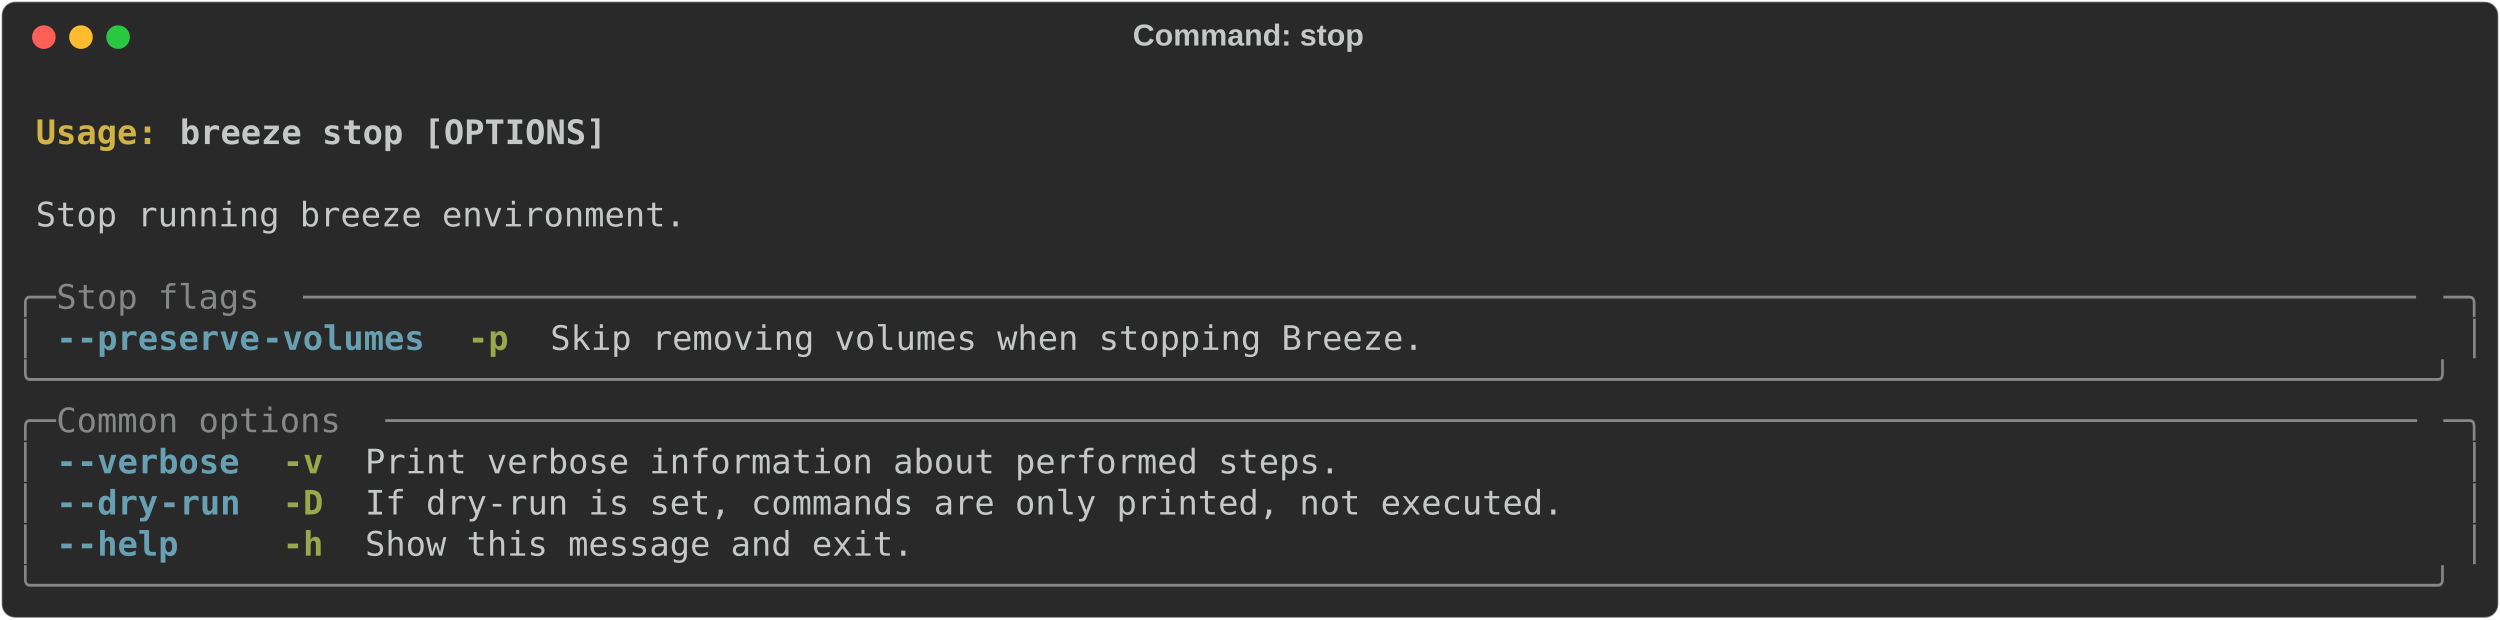
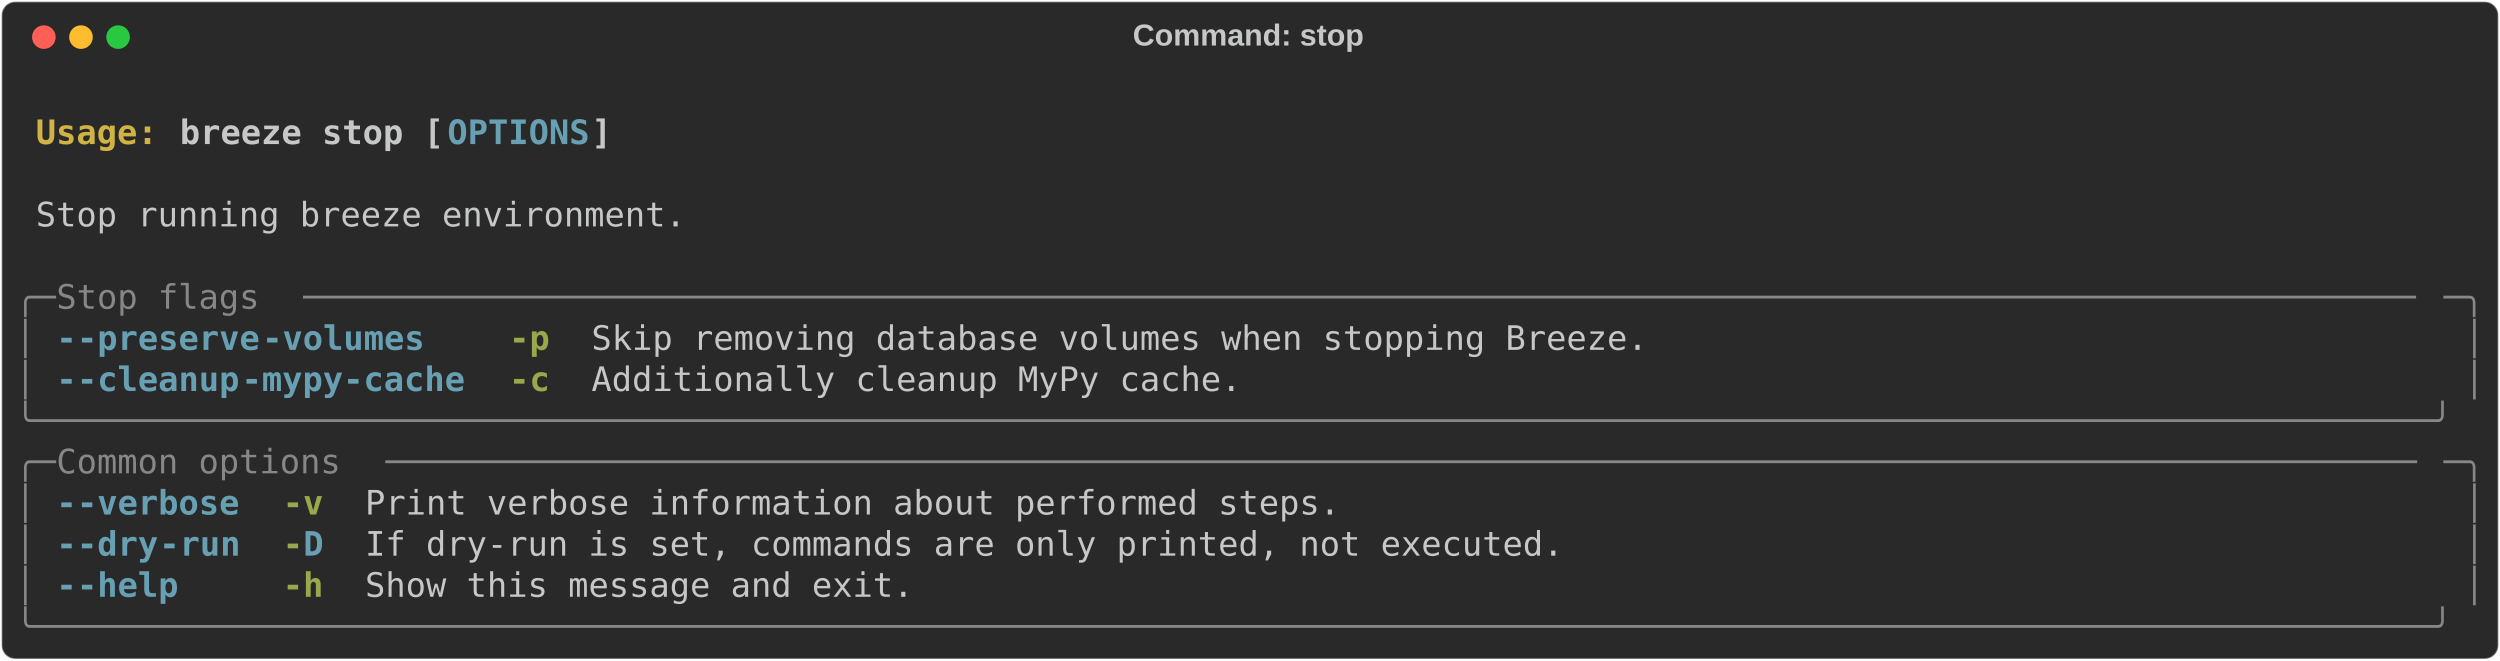
- <svg xmlns="http://www.w3.org/2000/svg" class="rich-terminal" viewBox="0 0 1482 367.2">
+ <svg xmlns="http://www.w3.org/2000/svg" class="rich-terminal" viewBox="0 0 1482 391.6">
  <style>

    @font-face {
        font-family: "Fira Code";
        src: local("FiraCode-Regular"),
                url("https://cdnjs.cloudflare.com/ajax/libs/firacode/6.2.0/woff2/FiraCode-Regular.woff2") format("woff2"),
                url("https://cdnjs.cloudflare.com/ajax/libs/firacode/6.2.0/woff/FiraCode-Regular.woff") format("woff");
        font-style: normal;
        font-weight: 400;
    }
    @font-face {
        font-family: "Fira Code";
        src: local("FiraCode-Bold"),
                url("https://cdnjs.cloudflare.com/ajax/libs/firacode/6.2.0/woff2/FiraCode-Bold.woff2") format("woff2"),
                url("https://cdnjs.cloudflare.com/ajax/libs/firacode/6.2.0/woff/FiraCode-Bold.woff") format("woff");
        font-style: bold;
        font-weight: 700;
    }

    .breeze-stop-matrix {
        font-family: Fira Code, monospace;
        font-size: 20px;
        line-height: 24.4px;
        font-variant-east-asian: full-width;
    }

    .breeze-stop-title {
        font-size: 18px;
        font-weight: bold;
        font-family: arial;
    }

    .breeze-stop-r1 { fill: #c5c8c6;font-weight: bold }
.breeze-stop-r2 { fill: #c5c8c6 }
.breeze-stop-r3 { fill: #d0b344;font-weight: bold }
- .breeze-stop-r4 { fill: #868887 }
- .breeze-stop-r5 { fill: #68a0b3;font-weight: bold }
+ .breeze-stop-r4 { fill: #68a0b3;font-weight: bold }
+ .breeze-stop-r5 { fill: #868887 }
.breeze-stop-r6 { fill: #98a84b;font-weight: bold }
    </style>
  <defs>
    <clipPath id="breeze-stop-clip-terminal">
-       <rect x="0" y="0" width="1463.0" height="316.2" />
+       <rect x="0" y="0" width="1463.0" height="340.6" />
    </clipPath>
    <clipPath id="breeze-stop-line-0">
      <rect x="0" y="1.5" width="1464" height="24.65" />
    </clipPath>
    <clipPath id="breeze-stop-line-1">
      <rect x="0" y="25.9" width="1464" height="24.65" />
    </clipPath>
    <clipPath id="breeze-stop-line-2">
      <rect x="0" y="50.3" width="1464" height="24.65" />
    </clipPath>
    <clipPath id="breeze-stop-line-3">
      <rect x="0" y="74.7" width="1464" height="24.65" />
    </clipPath>
    <clipPath id="breeze-stop-line-4">
      <rect x="0" y="99.1" width="1464" height="24.65" />
    </clipPath>
    <clipPath id="breeze-stop-line-5">
      <rect x="0" y="123.5" width="1464" height="24.65" />
    </clipPath>
    <clipPath id="breeze-stop-line-6">
      <rect x="0" y="147.9" width="1464" height="24.65" />
    </clipPath>
    <clipPath id="breeze-stop-line-7">
      <rect x="0" y="172.3" width="1464" height="24.65" />
    </clipPath>
    <clipPath id="breeze-stop-line-8">
      <rect x="0" y="196.7" width="1464" height="24.65" />
    </clipPath>
    <clipPath id="breeze-stop-line-9">
      <rect x="0" y="221.1" width="1464" height="24.65" />
    </clipPath>
    <clipPath id="breeze-stop-line-10">
      <rect x="0" y="245.5" width="1464" height="24.65" />
    </clipPath>
    <clipPath id="breeze-stop-line-11">
      <rect x="0" y="269.9" width="1464" height="24.65" />
    </clipPath>
+     <clipPath id="breeze-stop-line-12">
+       <rect x="0" y="294.3" width="1464" height="24.65" />
+     </clipPath>
  </defs>
-   <rect fill="#292929" stroke="rgba(255,255,255,0.35)" stroke-width="1" x="1" y="1" width="1480" height="365.2" rx="8" />
+   <rect fill="#292929" stroke="rgba(255,255,255,0.35)" stroke-width="1" x="1" y="1" width="1480" height="389.6" rx="8" />
  <text class="breeze-stop-title" fill="#c5c8c6" text-anchor="middle" x="740" y="27">Command: stop</text>
  <g transform="translate(26,22)">
    <circle cx="0" cy="0" r="7" fill="#ff5f57" />
    <circle cx="22" cy="0" r="7" fill="#febc2e" />
    <circle cx="44" cy="0" r="7" fill="#28c840" />
  </g>
  <g transform="translate(9, 41)" clip-path="url(#breeze-stop-clip-terminal)">
    <g class="breeze-stop-matrix">
      <text class="breeze-stop-r2" x="1464" y="20" textLength="12.2" clip-path="url(#breeze-stop-line-0)">
</text>
      <text class="breeze-stop-r3" x="12.2" y="44.4" textLength="85.4" clip-path="url(#breeze-stop-line-1)">Usage: </text>
-       <text class="breeze-stop-r1" x="97.6" y="44.4" textLength="256.2" clip-path="url(#breeze-stop-line-1)">breeze stop [OPTIONS]</text>
+       <text class="breeze-stop-r1" x="97.6" y="44.4" textLength="158.6" clip-path="url(#breeze-stop-line-1)">breeze stop [</text>
+       <text class="breeze-stop-r4" x="256.2" y="44.4" textLength="85.4" clip-path="url(#breeze-stop-line-1)">OPTIONS</text>
+       <text class="breeze-stop-r1" x="341.6" y="44.4" textLength="12.2" clip-path="url(#breeze-stop-line-1)">]</text>
      <text class="breeze-stop-r2" x="1464" y="44.4" textLength="12.2" clip-path="url(#breeze-stop-line-1)">
</text>
      <text class="breeze-stop-r2" x="1464" y="68.8" textLength="12.2" clip-path="url(#breeze-stop-line-2)">
</text>
      <text class="breeze-stop-r2" x="12.2" y="93.2" textLength="390.4" clip-path="url(#breeze-stop-line-3)">Stop running breeze environment.</text>
      <text class="breeze-stop-r2" x="1464" y="93.2" textLength="12.2" clip-path="url(#breeze-stop-line-3)">
</text>
      <text class="breeze-stop-r2" x="1464" y="117.6" textLength="12.2" clip-path="url(#breeze-stop-line-4)">
</text>
-       <text class="breeze-stop-r4" x="0" y="142" textLength="24.4" clip-path="url(#breeze-stop-line-5)">╭─</text>
-       <text class="breeze-stop-r4" x="24.4" y="142" textLength="146.4" clip-path="url(#breeze-stop-line-5)"> Stop flags </text>
-       <text class="breeze-stop-r4" x="170.8" y="142" textLength="1268.8" clip-path="url(#breeze-stop-line-5)">────────────────────────────────────────────────────────────────────────────────────────────────────────</text>
-       <text class="breeze-stop-r4" x="1439.6" y="142" textLength="24.4" clip-path="url(#breeze-stop-line-5)">─╮</text>
+       <text class="breeze-stop-r5" x="0" y="142" textLength="24.4" clip-path="url(#breeze-stop-line-5)">╭─</text>
+       <text class="breeze-stop-r5" x="24.4" y="142" textLength="146.4" clip-path="url(#breeze-stop-line-5)"> Stop flags </text>
+       <text class="breeze-stop-r5" x="170.8" y="142" textLength="1268.8" clip-path="url(#breeze-stop-line-5)">────────────────────────────────────────────────────────────────────────────────────────────────────────</text>
+       <text class="breeze-stop-r5" x="1439.6" y="142" textLength="24.4" clip-path="url(#breeze-stop-line-5)">─╮</text>
      <text class="breeze-stop-r2" x="1464" y="142" textLength="12.2" clip-path="url(#breeze-stop-line-5)">
</text>
-       <text class="breeze-stop-r4" x="0" y="166.4" textLength="12.2" clip-path="url(#breeze-stop-line-6)">│</text>
-       <text class="breeze-stop-r5" x="24.4" y="166.4" textLength="12.2" clip-path="url(#breeze-stop-line-6)">-</text>
-       <text class="breeze-stop-r5" x="36.6" y="166.4" textLength="109.8" clip-path="url(#breeze-stop-line-6)">-preserve</text>
-       <text class="breeze-stop-r5" x="146.4" y="166.4" textLength="97.6" clip-path="url(#breeze-stop-line-6)">-volumes</text>
-       <text class="breeze-stop-r6" x="268.4" y="166.4" textLength="24.4" clip-path="url(#breeze-stop-line-6)">-p</text>
-       <text class="breeze-stop-r2" x="317.2" y="166.4" textLength="524.6" clip-path="url(#breeze-stop-line-6)">Skip removing volumes when stopping Breeze.</text>
-       <text class="breeze-stop-r4" x="1451.8" y="166.4" textLength="12.2" clip-path="url(#breeze-stop-line-6)">│</text>
+       <text class="breeze-stop-r5" x="0" y="166.4" textLength="12.2" clip-path="url(#breeze-stop-line-6)">│</text>
+       <text class="breeze-stop-r4" x="24.4" y="166.4" textLength="12.2" clip-path="url(#breeze-stop-line-6)">-</text>
+       <text class="breeze-stop-r4" x="36.6" y="166.4" textLength="109.8" clip-path="url(#breeze-stop-line-6)">-preserve</text>
+       <text class="breeze-stop-r4" x="146.4" y="166.4" textLength="97.6" clip-path="url(#breeze-stop-line-6)">-volumes</text>
+       <text class="breeze-stop-r6" x="292.8" y="166.4" textLength="24.4" clip-path="url(#breeze-stop-line-6)">-p</text>
+       <text class="breeze-stop-r2" x="341.6" y="166.4" textLength="634.4" clip-path="url(#breeze-stop-line-6)">Skip removing database volumes when stopping Breeze.</text>
+       <text class="breeze-stop-r5" x="1451.8" y="166.4" textLength="12.2" clip-path="url(#breeze-stop-line-6)">│</text>
      <text class="breeze-stop-r2" x="1464" y="166.4" textLength="12.2" clip-path="url(#breeze-stop-line-6)">
</text>
-       <text class="breeze-stop-r4" x="0" y="190.8" textLength="1464" clip-path="url(#breeze-stop-line-7)">╰──────────────────────────────────────────────────────────────────────────────────────────────────────────────────────╯</text>
+       <text class="breeze-stop-r5" x="0" y="190.8" textLength="12.2" clip-path="url(#breeze-stop-line-7)">│</text>
+       <text class="breeze-stop-r4" x="24.4" y="190.8" textLength="12.2" clip-path="url(#breeze-stop-line-7)">-</text>
+       <text class="breeze-stop-r4" x="36.6" y="190.8" textLength="97.6" clip-path="url(#breeze-stop-line-7)">-cleanup</text>
+       <text class="breeze-stop-r4" x="134.2" y="190.8" textLength="134.2" clip-path="url(#breeze-stop-line-7)">-mypy-cache</text>
+       <text class="breeze-stop-r6" x="292.8" y="190.8" textLength="24.4" clip-path="url(#breeze-stop-line-7)">-c</text>
+       <text class="breeze-stop-r2" x="341.6" y="190.8" textLength="390.4" clip-path="url(#breeze-stop-line-7)">Additionally cleanup MyPy cache.</text>
+       <text class="breeze-stop-r5" x="1451.8" y="190.8" textLength="12.2" clip-path="url(#breeze-stop-line-7)">│</text>
      <text class="breeze-stop-r2" x="1464" y="190.8" textLength="12.2" clip-path="url(#breeze-stop-line-7)">
</text>
-       <text class="breeze-stop-r4" x="0" y="215.2" textLength="24.4" clip-path="url(#breeze-stop-line-8)">╭─</text>
-       <text class="breeze-stop-r4" x="24.4" y="215.2" textLength="195.2" clip-path="url(#breeze-stop-line-8)"> Common options </text>
-       <text class="breeze-stop-r4" x="219.6" y="215.2" textLength="1220" clip-path="url(#breeze-stop-line-8)">────────────────────────────────────────────────────────────────────────────────────────────────────</text>
-       <text class="breeze-stop-r4" x="1439.6" y="215.2" textLength="24.4" clip-path="url(#breeze-stop-line-8)">─╮</text>
+       <text class="breeze-stop-r5" x="0" y="215.2" textLength="1464" clip-path="url(#breeze-stop-line-8)">╰──────────────────────────────────────────────────────────────────────────────────────────────────────────────────────╯</text>
      <text class="breeze-stop-r2" x="1464" y="215.2" textLength="12.2" clip-path="url(#breeze-stop-line-8)">
</text>
-       <text class="breeze-stop-r4" x="0" y="239.6" textLength="12.2" clip-path="url(#breeze-stop-line-9)">│</text>
-       <text class="breeze-stop-r5" x="24.4" y="239.6" textLength="12.2" clip-path="url(#breeze-stop-line-9)">-</text>
-       <text class="breeze-stop-r5" x="36.6" y="239.6" textLength="97.6" clip-path="url(#breeze-stop-line-9)">-verbose</text>
-       <text class="breeze-stop-r6" x="158.6" y="239.6" textLength="24.4" clip-path="url(#breeze-stop-line-9)">-v</text>
-       <text class="breeze-stop-r2" x="207.4" y="239.6" textLength="585.6" clip-path="url(#breeze-stop-line-9)">Print verbose information about performed steps.</text>
-       <text class="breeze-stop-r4" x="1451.8" y="239.6" textLength="12.2" clip-path="url(#breeze-stop-line-9)">│</text>
+       <text class="breeze-stop-r5" x="0" y="239.6" textLength="24.4" clip-path="url(#breeze-stop-line-9)">╭─</text>
+       <text class="breeze-stop-r5" x="24.4" y="239.6" textLength="195.2" clip-path="url(#breeze-stop-line-9)"> Common options </text>
+       <text class="breeze-stop-r5" x="219.6" y="239.6" textLength="1220" clip-path="url(#breeze-stop-line-9)">────────────────────────────────────────────────────────────────────────────────────────────────────</text>
+       <text class="breeze-stop-r5" x="1439.6" y="239.6" textLength="24.4" clip-path="url(#breeze-stop-line-9)">─╮</text>
      <text class="breeze-stop-r2" x="1464" y="239.6" textLength="12.2" clip-path="url(#breeze-stop-line-9)">
</text>
-       <text class="breeze-stop-r4" x="0" y="264" textLength="12.2" clip-path="url(#breeze-stop-line-10)">│</text>
-       <text class="breeze-stop-r5" x="24.4" y="264" textLength="12.2" clip-path="url(#breeze-stop-line-10)">-</text>
-       <text class="breeze-stop-r5" x="36.6" y="264" textLength="48.8" clip-path="url(#breeze-stop-line-10)">-dry</text>
-       <text class="breeze-stop-r5" x="85.4" y="264" textLength="48.8" clip-path="url(#breeze-stop-line-10)">-run</text>
-       <text class="breeze-stop-r6" x="158.6" y="264" textLength="24.4" clip-path="url(#breeze-stop-line-10)">-D</text>
-       <text class="breeze-stop-r2" x="207.4" y="264" textLength="719.8" clip-path="url(#breeze-stop-line-10)">If dry-run is set, commands are only printed, not executed.</text>
-       <text class="breeze-stop-r4" x="1451.8" y="264" textLength="12.2" clip-path="url(#breeze-stop-line-10)">│</text>
+       <text class="breeze-stop-r5" x="0" y="264" textLength="12.2" clip-path="url(#breeze-stop-line-10)">│</text>
+       <text class="breeze-stop-r4" x="24.4" y="264" textLength="12.2" clip-path="url(#breeze-stop-line-10)">-</text>
+       <text class="breeze-stop-r4" x="36.6" y="264" textLength="97.6" clip-path="url(#breeze-stop-line-10)">-verbose</text>
+       <text class="breeze-stop-r6" x="158.6" y="264" textLength="24.4" clip-path="url(#breeze-stop-line-10)">-v</text>
+       <text class="breeze-stop-r2" x="207.4" y="264" textLength="585.6" clip-path="url(#breeze-stop-line-10)">Print verbose information about performed steps.</text>
+       <text class="breeze-stop-r5" x="1451.8" y="264" textLength="12.2" clip-path="url(#breeze-stop-line-10)">│</text>
      <text class="breeze-stop-r2" x="1464" y="264" textLength="12.2" clip-path="url(#breeze-stop-line-10)">
</text>
-       <text class="breeze-stop-r4" x="0" y="288.4" textLength="12.2" clip-path="url(#breeze-stop-line-11)">│</text>
-       <text class="breeze-stop-r5" x="24.4" y="288.4" textLength="12.2" clip-path="url(#breeze-stop-line-11)">-</text>
-       <text class="breeze-stop-r5" x="36.6" y="288.4" textLength="61" clip-path="url(#breeze-stop-line-11)">-help</text>
-       <text class="breeze-stop-r6" x="158.6" y="288.4" textLength="24.4" clip-path="url(#breeze-stop-line-11)">-h</text>
-       <text class="breeze-stop-r2" x="207.4" y="288.4" textLength="329.4" clip-path="url(#breeze-stop-line-11)">Show this message and exit.</text>
-       <text class="breeze-stop-r4" x="1451.8" y="288.4" textLength="12.2" clip-path="url(#breeze-stop-line-11)">│</text>
+       <text class="breeze-stop-r5" x="0" y="288.4" textLength="12.2" clip-path="url(#breeze-stop-line-11)">│</text>
+       <text class="breeze-stop-r4" x="24.4" y="288.4" textLength="12.2" clip-path="url(#breeze-stop-line-11)">-</text>
+       <text class="breeze-stop-r4" x="36.6" y="288.4" textLength="48.8" clip-path="url(#breeze-stop-line-11)">-dry</text>
+       <text class="breeze-stop-r4" x="85.4" y="288.4" textLength="48.8" clip-path="url(#breeze-stop-line-11)">-run</text>
+       <text class="breeze-stop-r6" x="158.6" y="288.4" textLength="12.2" clip-path="url(#breeze-stop-line-11)">-</text>
+       <text class="breeze-stop-r4" x="170.8" y="288.4" textLength="12.2" clip-path="url(#breeze-stop-line-11)">D</text>
+       <text class="breeze-stop-r2" x="207.4" y="288.4" textLength="719.8" clip-path="url(#breeze-stop-line-11)">If dry-run is set, commands are only printed, not executed.</text>
+       <text class="breeze-stop-r5" x="1451.8" y="288.4" textLength="12.2" clip-path="url(#breeze-stop-line-11)">│</text>
      <text class="breeze-stop-r2" x="1464" y="288.4" textLength="12.2" clip-path="url(#breeze-stop-line-11)">
</text>
-       <text class="breeze-stop-r4" x="0" y="312.8" textLength="1464" clip-path="url(#breeze-stop-line-12)">╰──────────────────────────────────────────────────────────────────────────────────────────────────────────────────────╯</text>
+       <text class="breeze-stop-r5" x="0" y="312.8" textLength="12.2" clip-path="url(#breeze-stop-line-12)">│</text>
+       <text class="breeze-stop-r4" x="24.4" y="312.8" textLength="12.2" clip-path="url(#breeze-stop-line-12)">-</text>
+       <text class="breeze-stop-r4" x="36.6" y="312.8" textLength="61" clip-path="url(#breeze-stop-line-12)">-help</text>
+       <text class="breeze-stop-r6" x="158.6" y="312.8" textLength="24.4" clip-path="url(#breeze-stop-line-12)">-h</text>
+       <text class="breeze-stop-r2" x="207.4" y="312.8" textLength="329.4" clip-path="url(#breeze-stop-line-12)">Show this message and exit.</text>
+       <text class="breeze-stop-r5" x="1451.8" y="312.8" textLength="12.2" clip-path="url(#breeze-stop-line-12)">│</text>
      <text class="breeze-stop-r2" x="1464" y="312.8" textLength="12.2" clip-path="url(#breeze-stop-line-12)">
+ </text>
+       <text class="breeze-stop-r5" x="0" y="337.2" textLength="1464" clip-path="url(#breeze-stop-line-13)">╰──────────────────────────────────────────────────────────────────────────────────────────────────────────────────────╯</text>
+       <text class="breeze-stop-r2" x="1464" y="337.2" textLength="12.2" clip-path="url(#breeze-stop-line-13)">
</text>
    </g>
  </g>
</svg>
